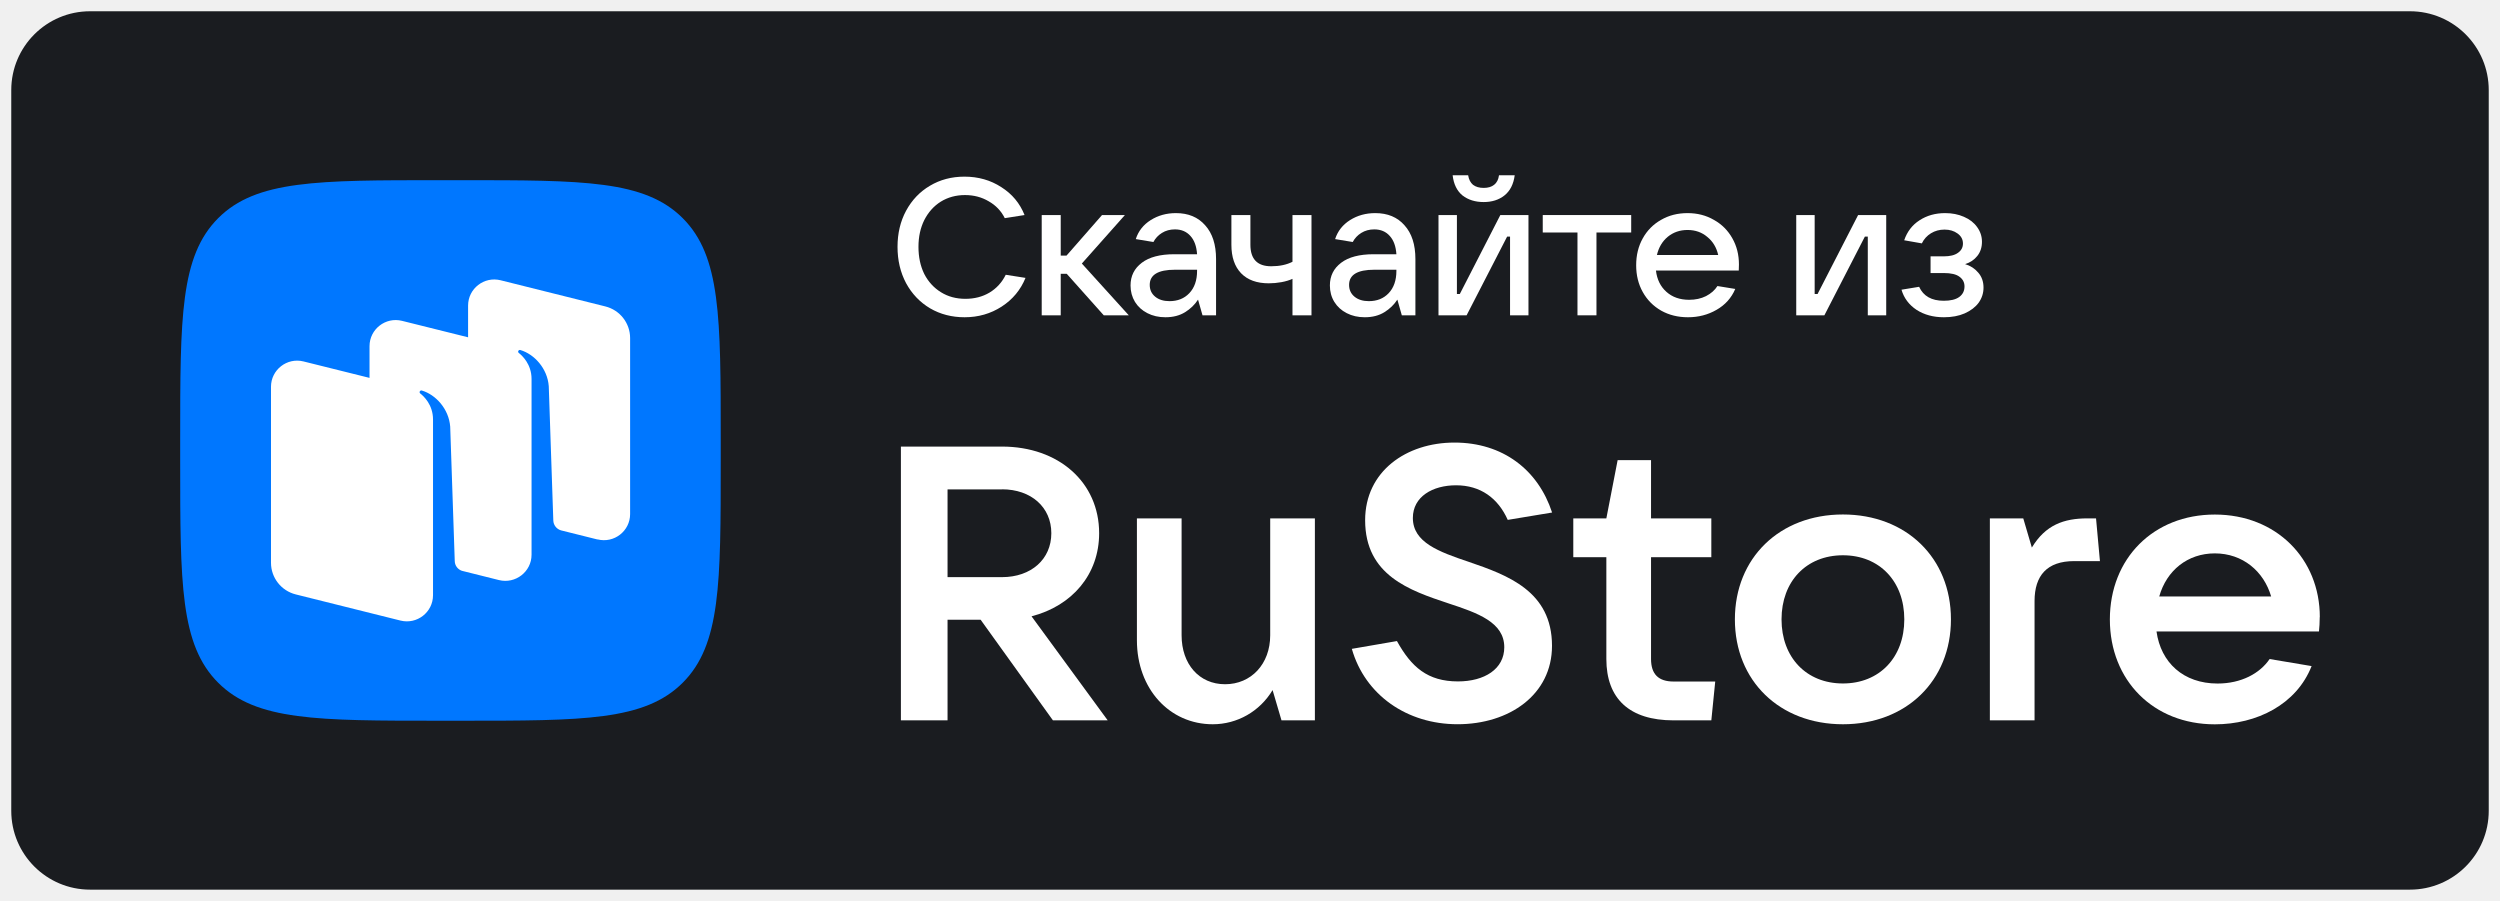
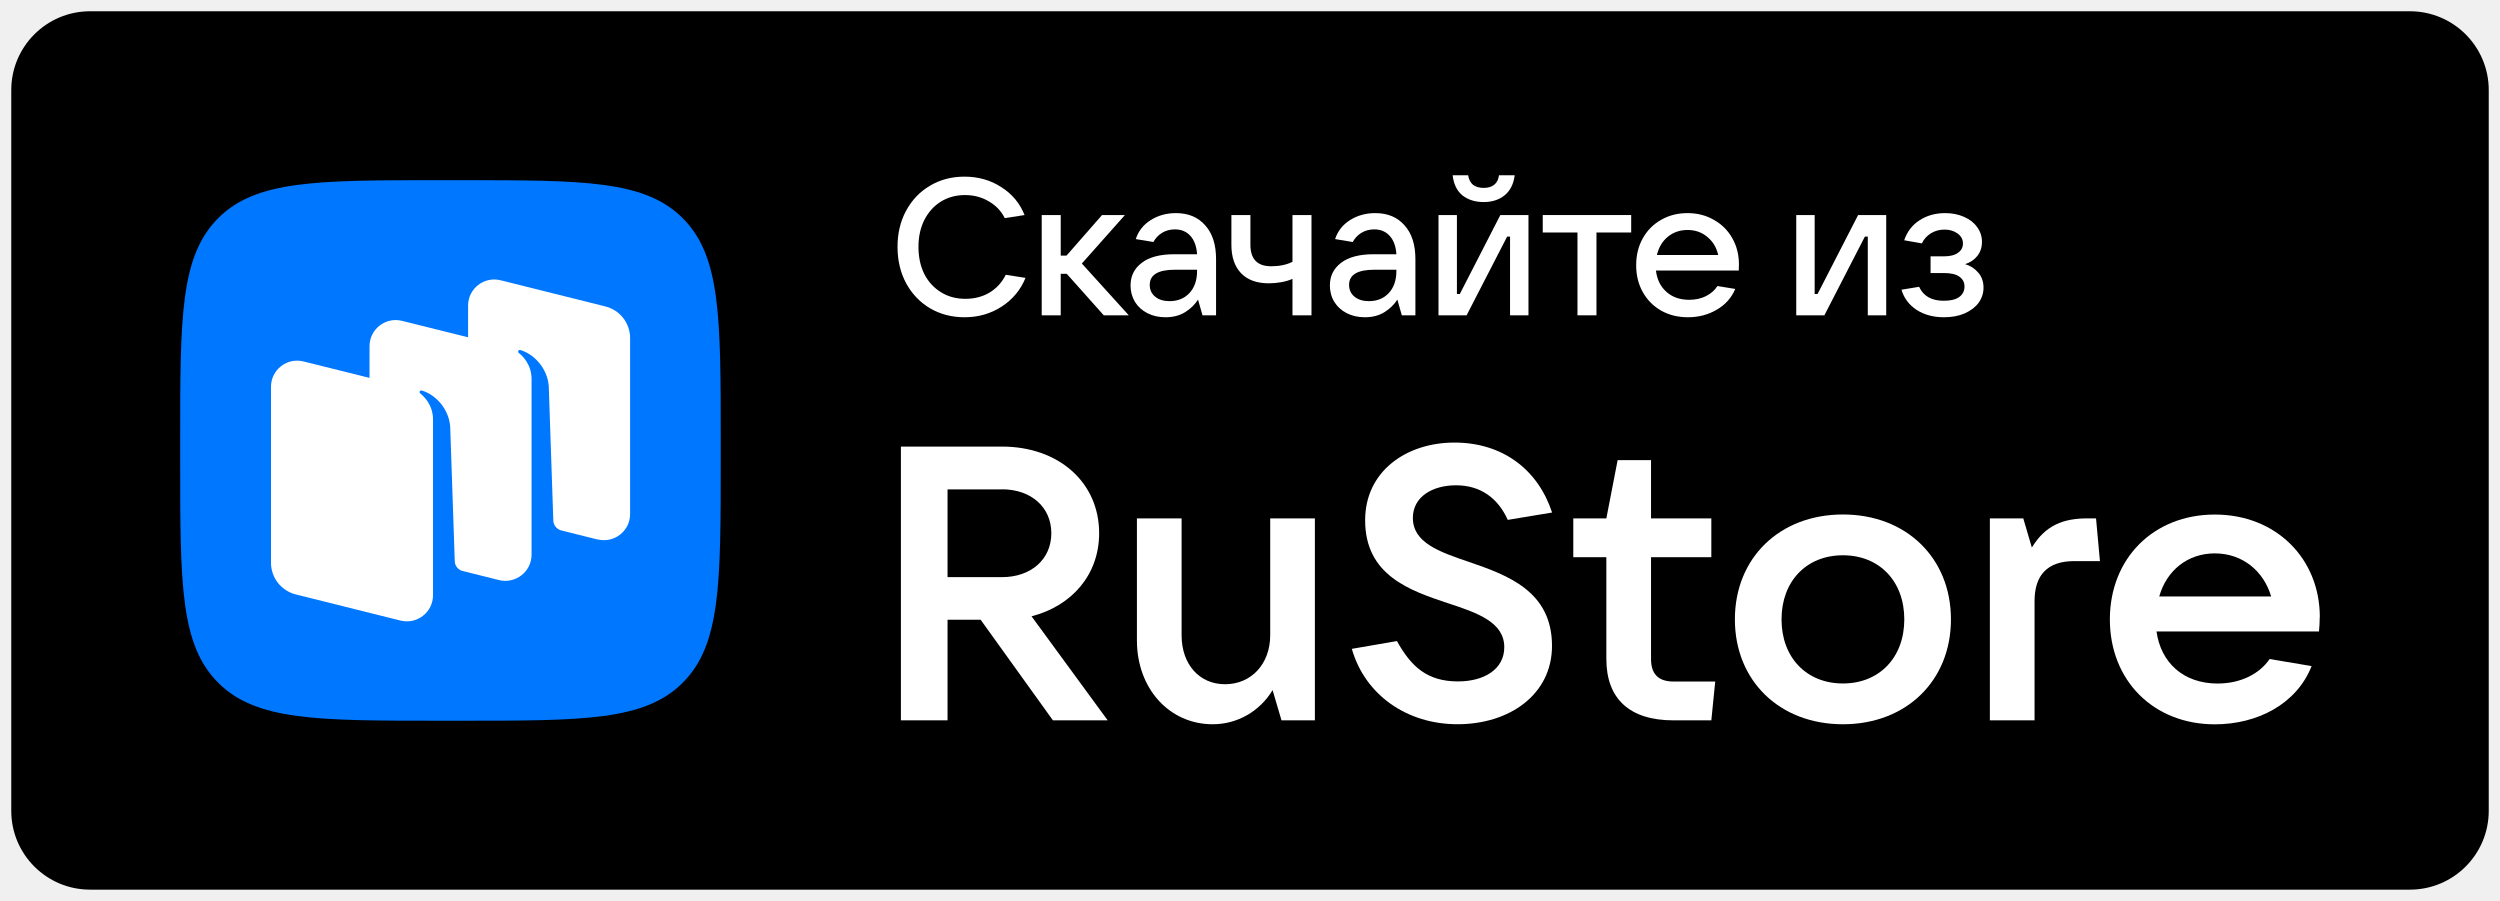
<svg xmlns="http://www.w3.org/2000/svg" width="111" height="40" viewBox="0 0 111 40" fill="none">
  <g clip-path="url(#clip0_9015_8085)">
-     <rect x="0.5" y="0.5" width="110" height="39" rx="3.5" fill="#1A1C20" stroke="none" />
+     <rect x="0.5" y="0.5" width="110" height="39" rx="3.5" fill="#000000" stroke="none" />
    <path d="M45.798 27.365C47.608 26.898 48.802 25.501 48.802 23.675C48.802 21.416 47.006 19.828 44.487 19.828H40V31.984H42.071V27.515H43.539L46.75 31.984H49.182L45.798 27.361V27.365ZM44.487 21.725C45.783 21.725 46.679 22.52 46.679 23.675C46.679 24.831 45.783 25.625 44.487 25.625H42.071V21.729H44.487V21.725Z" fill="white" />
    <path d="M53.845 32.157C54.933 32.157 55.934 31.588 56.503 30.64L56.898 31.983H58.381V23.016H56.397V28.207C56.397 29.484 55.55 30.38 54.394 30.38C53.239 30.38 52.463 29.484 52.463 28.207V23.016H50.479V28.43C50.479 30.587 51.928 32.157 53.845 32.157Z" fill="white" />
    <path d="M64.715 32.156C67.012 32.156 68.909 30.846 68.909 28.674C68.909 26.242 66.925 25.534 65.216 24.947C63.887 24.499 62.731 24.085 62.731 22.997C62.731 22.048 63.612 21.547 64.648 21.547C65.736 21.547 66.511 22.116 66.944 23.083L68.913 22.756C68.292 20.858 66.722 19.65 64.58 19.65C62.438 19.65 60.612 20.926 60.612 23.098C60.612 25.549 62.596 26.219 64.305 26.788C65.615 27.217 66.79 27.631 66.79 28.738C66.79 29.706 65.909 30.255 64.734 30.255C63.386 30.255 62.664 29.619 62.024 28.463L60.021 28.809C60.608 30.861 62.472 32.156 64.715 32.156Z" fill="white" />
    <path d="M74.308 30.26C73.634 30.26 73.306 29.932 73.306 29.258V24.741H75.983V23.016H73.306V20.43H71.823L71.322 23.016H69.854V24.741H71.322V29.258C71.322 31.016 72.339 31.984 74.308 31.984H75.983L76.156 30.26H74.308Z" fill="white" />
    <path d="M81.826 32.157C84.638 32.157 86.622 30.226 86.622 27.5C86.622 24.774 84.638 22.843 81.826 22.843C79.013 22.843 77.029 24.774 77.029 27.5C77.029 30.226 79.013 32.157 81.826 32.157ZM81.826 30.346C80.203 30.346 79.1 29.19 79.1 27.5C79.1 25.81 80.203 24.654 81.826 24.654C83.448 24.654 84.551 25.81 84.551 27.5C84.551 29.19 83.448 30.346 81.826 30.346Z" fill="white" />
    <path d="M90.334 31.983V26.69C90.334 25.553 90.888 24.913 92.096 24.913H93.237L93.064 23.016H92.683C91.629 23.016 90.82 23.31 90.214 24.311L89.833 23.016H88.35V31.983H90.334Z" fill="white" />
    <path d="M103 27.398C103 24.811 101.069 22.846 98.339 22.846C95.61 22.846 93.678 24.796 93.678 27.503C93.678 30.21 95.61 32.16 98.339 32.16C100.203 32.16 101.965 31.279 102.635 29.574L100.771 29.261C100.338 29.901 99.51 30.349 98.46 30.349C96.943 30.349 95.941 29.419 95.749 28.038H102.962C102.981 27.849 102.996 27.642 102.996 27.398M98.335 24.57C99.578 24.57 100.512 25.365 100.839 26.483H95.87C96.197 25.327 97.131 24.57 98.339 24.57" fill="white" />
    <path d="M9.688 30.314C11.376 32 14.09 32 19.521 32H20.479C25.91 32 28.624 32 30.312 30.314C32 28.628 32 25.912 32 20.48V19.52C32 14.088 32 11.372 30.312 9.686C28.624 8 25.906 8 20.479 8H19.521C14.09 8 11.372 8 9.688 9.686C8 11.376 8 14.092 8 19.52V20.48C8 25.912 8 28.628 9.688 30.314Z" fill="#0077FF" />
    <path fill-rule="evenodd" clip-rule="evenodd" d="M26.528 23.953L24.908 23.548C24.713 23.492 24.575 23.316 24.567 23.114L24.365 17.145C24.305 16.355 23.721 15.726 23.107 15.542C23.073 15.531 23.036 15.542 23.017 15.576C22.995 15.606 23.006 15.647 23.032 15.669C23.182 15.785 23.601 16.168 23.601 16.827V24.631C23.601 25.384 22.886 25.938 22.153 25.755L20.506 25.343C20.322 25.279 20.195 25.11 20.191 24.912L19.989 18.944C19.929 18.153 19.346 17.524 18.732 17.34C18.698 17.329 18.661 17.34 18.642 17.374C18.619 17.404 18.631 17.445 18.657 17.468C18.806 17.584 19.226 17.966 19.226 18.625V25.129V26.429C19.226 27.182 18.515 27.737 17.781 27.553L13.132 26.392C12.485 26.231 12.032 25.65 12.032 24.987V17.172C12.032 16.419 12.743 15.864 13.476 16.048L16.407 16.778V15.37C16.407 14.617 17.118 14.062 17.852 14.246L20.783 14.976V13.568C20.783 12.815 21.494 12.26 22.228 12.444L26.876 13.605C27.524 13.766 27.977 14.347 27.977 15.01V22.825C27.977 23.578 27.266 24.133 26.532 23.949" fill="white" />
    <path d="M42.829 14.086C42.261 14.086 41.75 13.954 41.297 13.69C40.843 13.42 40.487 13.047 40.229 12.571C39.976 12.094 39.85 11.557 39.85 10.96C39.85 10.364 39.976 9.83 40.229 9.359C40.487 8.882 40.84 8.512 41.288 8.248C41.741 7.978 42.252 7.843 42.821 7.843C43.435 7.843 43.98 7.998 44.457 8.308C44.939 8.613 45.283 9.026 45.49 9.548L44.612 9.686C44.451 9.365 44.213 9.115 43.897 8.937C43.587 8.753 43.237 8.661 42.846 8.661C42.445 8.661 42.086 8.759 41.77 8.954C41.46 9.149 41.216 9.422 41.038 9.772C40.866 10.117 40.78 10.513 40.78 10.96C40.78 11.414 40.866 11.816 41.038 12.166C41.216 12.51 41.463 12.78 41.779 12.975C42.094 13.171 42.456 13.268 42.864 13.268C43.266 13.268 43.621 13.176 43.931 12.993C44.247 12.803 44.488 12.539 44.655 12.2L45.533 12.338C45.315 12.872 44.962 13.297 44.474 13.613C43.986 13.928 43.438 14.086 42.829 14.086Z" fill="white" />
    <path d="M50.118 14H49.007L47.363 12.157H47.096V14H46.252V9.548H47.096V11.348H47.354L48.93 9.548H49.946L48.034 11.701L50.118 14Z" fill="white" />
    <path d="M52.211 9.462C52.762 9.462 53.195 9.643 53.511 10.005C53.833 10.361 53.993 10.86 53.993 11.503V14H53.391L53.193 13.303C53.049 13.526 52.857 13.713 52.616 13.862C52.375 14.011 52.085 14.086 51.746 14.086C51.447 14.086 51.181 14.026 50.945 13.905C50.71 13.785 50.526 13.618 50.394 13.406C50.262 13.188 50.196 12.944 50.196 12.674C50.196 12.255 50.363 11.919 50.696 11.667C51.028 11.414 51.511 11.288 52.142 11.288H53.15C53.127 10.938 53.029 10.668 52.857 10.478C52.684 10.283 52.455 10.185 52.168 10.185C51.95 10.185 51.758 10.237 51.591 10.341C51.425 10.444 51.298 10.579 51.212 10.745L50.429 10.616C50.543 10.26 50.764 9.979 51.092 9.772C51.419 9.566 51.792 9.462 52.211 9.462ZM51.927 13.371C52.288 13.371 52.581 13.254 52.805 13.018C53.035 12.777 53.15 12.447 53.15 12.028V11.976H52.168C51.422 11.976 51.048 12.2 51.048 12.648C51.048 12.866 51.129 13.041 51.29 13.173C51.45 13.305 51.663 13.371 51.927 13.371Z" fill="white" />
    <path d="M57.386 12.381C57.248 12.444 57.085 12.493 56.895 12.528C56.706 12.562 56.519 12.579 56.336 12.579C55.802 12.579 55.392 12.43 55.104 12.132C54.817 11.833 54.674 11.411 54.674 10.866V9.548H55.518V10.866C55.518 11.503 55.825 11.822 56.439 11.822C56.812 11.822 57.128 11.755 57.386 11.623V9.548H58.23V14H57.386V12.381Z" fill="white" />
    <path d="M61.061 9.462C61.612 9.462 62.046 9.643 62.361 10.005C62.683 10.361 62.844 10.86 62.844 11.503V14H62.241L62.043 13.303C61.899 13.526 61.707 13.713 61.466 13.862C61.225 14.011 60.935 14.086 60.596 14.086C60.298 14.086 60.031 14.026 59.796 13.905C59.56 13.785 59.377 13.618 59.245 13.406C59.112 13.188 59.047 12.944 59.047 12.674C59.047 12.255 59.213 11.919 59.546 11.667C59.879 11.414 60.361 11.288 60.992 11.288H62C61.977 10.938 61.879 10.668 61.707 10.478C61.535 10.283 61.305 10.185 61.018 10.185C60.8 10.185 60.608 10.237 60.441 10.341C60.275 10.444 60.149 10.579 60.062 10.745L59.279 10.616C59.394 10.26 59.615 9.979 59.942 9.772C60.269 9.566 60.642 9.462 61.061 9.462ZM60.777 13.371C61.139 13.371 61.432 13.254 61.656 13.018C61.885 12.777 62 12.447 62 12.028V11.976H61.018C60.272 11.976 59.899 12.2 59.899 12.648C59.899 12.866 59.979 13.041 60.14 13.173C60.301 13.305 60.513 13.371 60.777 13.371Z" fill="white" />
    <path d="M65.117 14H63.869V9.548H64.687V13.053H64.816L66.615 9.548H67.864V14H67.046V10.504H66.917L65.117 14ZM65.875 8.971C65.502 8.971 65.189 8.874 64.936 8.679C64.69 8.478 64.543 8.179 64.497 7.783H65.186C65.215 7.967 65.287 8.108 65.401 8.205C65.522 8.297 65.68 8.343 65.875 8.343C66.07 8.343 66.225 8.297 66.34 8.205C66.46 8.108 66.532 7.967 66.555 7.783H67.253C67.201 8.179 67.049 8.478 66.796 8.679C66.549 8.874 66.242 8.971 65.875 8.971Z" fill="white" />
    <path d="M70.883 14H70.04V10.323H68.498V9.548H72.425V10.323H70.883V14Z" fill="white" />
    <path d="M77.209 11.744C77.209 11.859 77.207 11.948 77.201 12.011H73.524C73.57 12.407 73.725 12.723 73.989 12.958C74.253 13.194 74.589 13.311 74.996 13.311C75.278 13.311 75.527 13.257 75.746 13.148C75.969 13.033 76.139 12.883 76.254 12.7L77.046 12.829C76.874 13.231 76.595 13.541 76.21 13.759C75.832 13.977 75.41 14.086 74.945 14.086C74.503 14.086 74.107 13.989 73.757 13.793C73.406 13.592 73.134 13.317 72.939 12.967C72.743 12.617 72.646 12.22 72.646 11.778C72.646 11.331 72.743 10.932 72.939 10.582C73.134 10.232 73.403 9.959 73.748 9.764C74.092 9.563 74.486 9.462 74.927 9.462C75.364 9.462 75.754 9.563 76.099 9.764C76.449 9.959 76.721 10.232 76.917 10.582C77.112 10.926 77.209 11.313 77.209 11.744ZM74.927 10.211C74.589 10.211 74.296 10.312 74.049 10.513C73.808 10.714 73.647 10.983 73.567 11.322H76.288C76.213 10.989 76.053 10.722 75.806 10.521C75.565 10.315 75.272 10.211 74.927 10.211Z" fill="white" />
    <path d="M81.002 14H79.753V9.548H80.571V13.053H80.7L82.5 9.548H83.748V14H82.93V10.504H82.801L81.002 14Z" fill="white" />
    <path d="M87.25 11.727C87.485 11.796 87.68 11.922 87.835 12.106C87.99 12.284 88.068 12.505 88.068 12.769C88.068 13.015 87.996 13.239 87.853 13.44C87.709 13.636 87.503 13.793 87.233 13.914C86.969 14.029 86.662 14.086 86.311 14.086C85.841 14.086 85.436 13.977 85.097 13.759C84.759 13.535 84.535 13.237 84.426 12.863L85.209 12.734C85.399 13.148 85.763 13.354 86.303 13.354C86.601 13.354 86.828 13.3 86.983 13.191C87.144 13.076 87.224 12.918 87.224 12.717C87.224 12.539 87.15 12.396 87 12.287C86.857 12.178 86.624 12.123 86.303 12.123H85.717V11.382H86.303C86.578 11.382 86.788 11.331 86.931 11.227C87.081 11.124 87.155 10.986 87.155 10.814C87.155 10.63 87.075 10.481 86.914 10.366C86.759 10.252 86.567 10.194 86.337 10.194C86.113 10.194 85.912 10.249 85.734 10.358C85.557 10.467 85.422 10.616 85.33 10.806L84.546 10.668C84.678 10.283 84.905 9.988 85.227 9.781C85.554 9.568 85.933 9.462 86.363 9.462C86.673 9.462 86.951 9.517 87.198 9.626C87.451 9.735 87.646 9.887 87.784 10.082C87.927 10.277 87.999 10.495 87.999 10.737C87.999 10.983 87.93 11.193 87.792 11.365C87.655 11.537 87.474 11.658 87.25 11.727Z" fill="white" />
  </g>
  <defs>
    <clipPath id="clip0_9015_8085">
      <rect width="111" height="40" fill="white" />
    </clipPath>
  </defs>
</svg>
